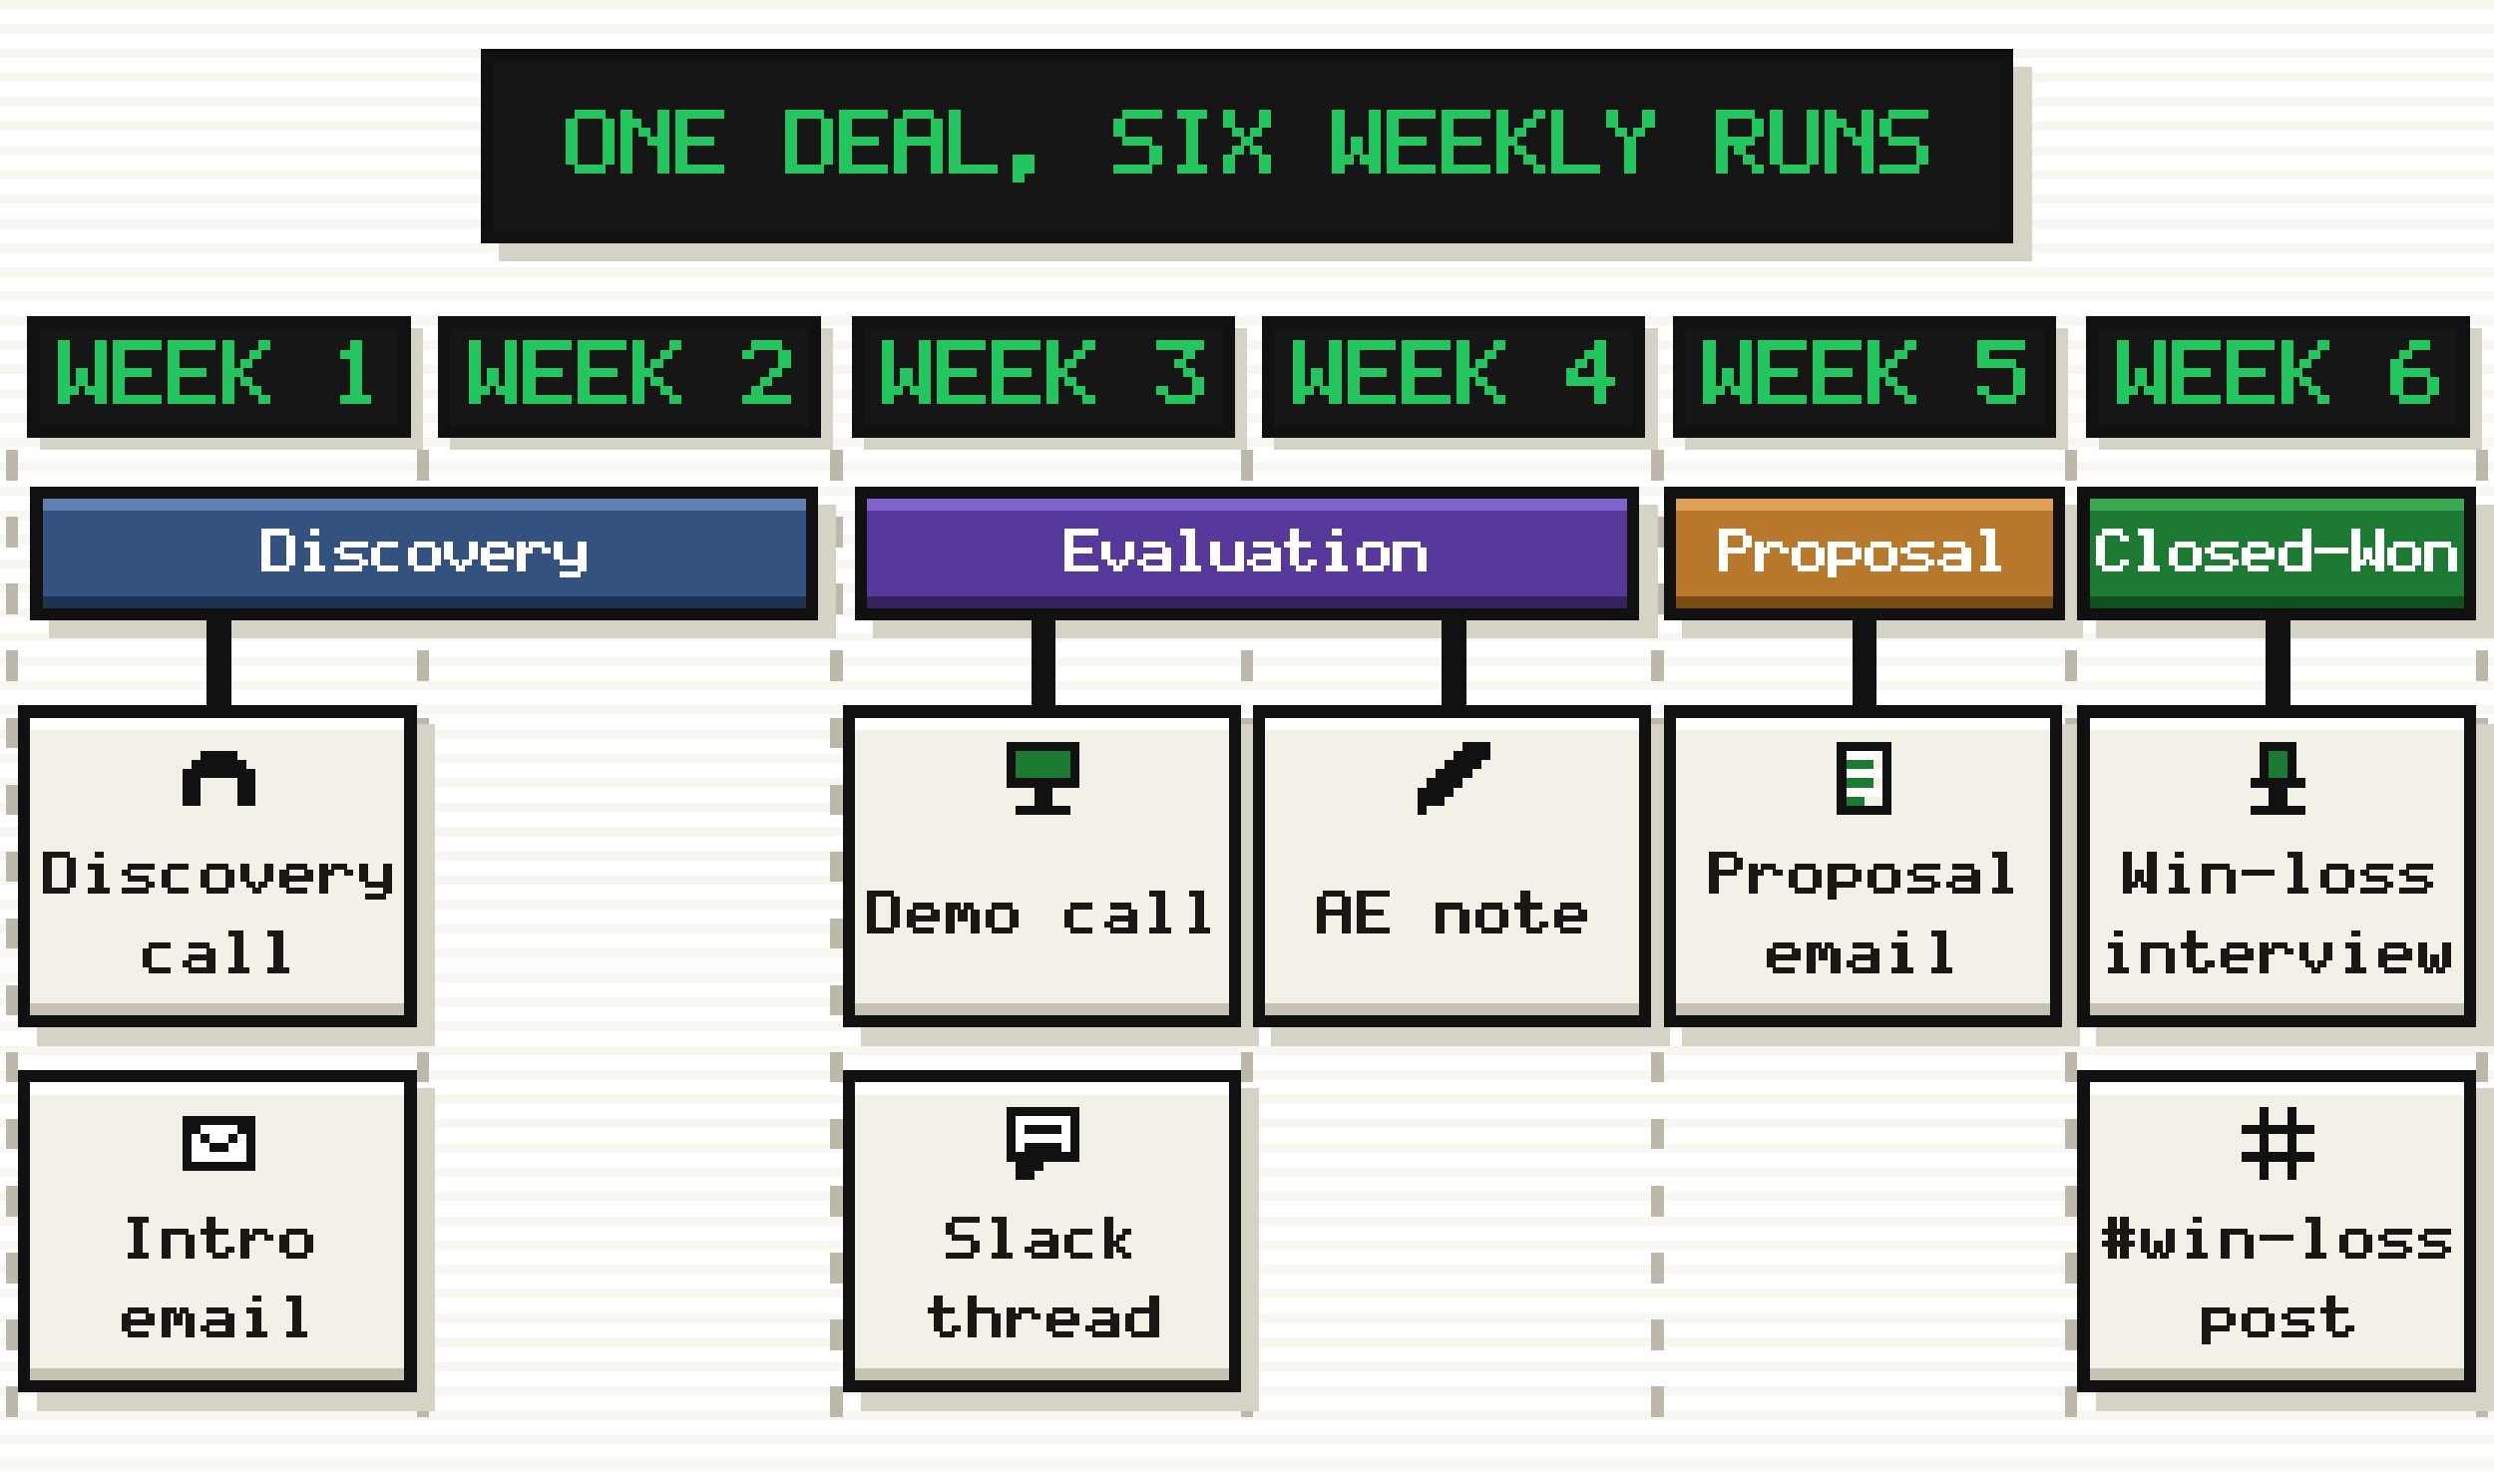
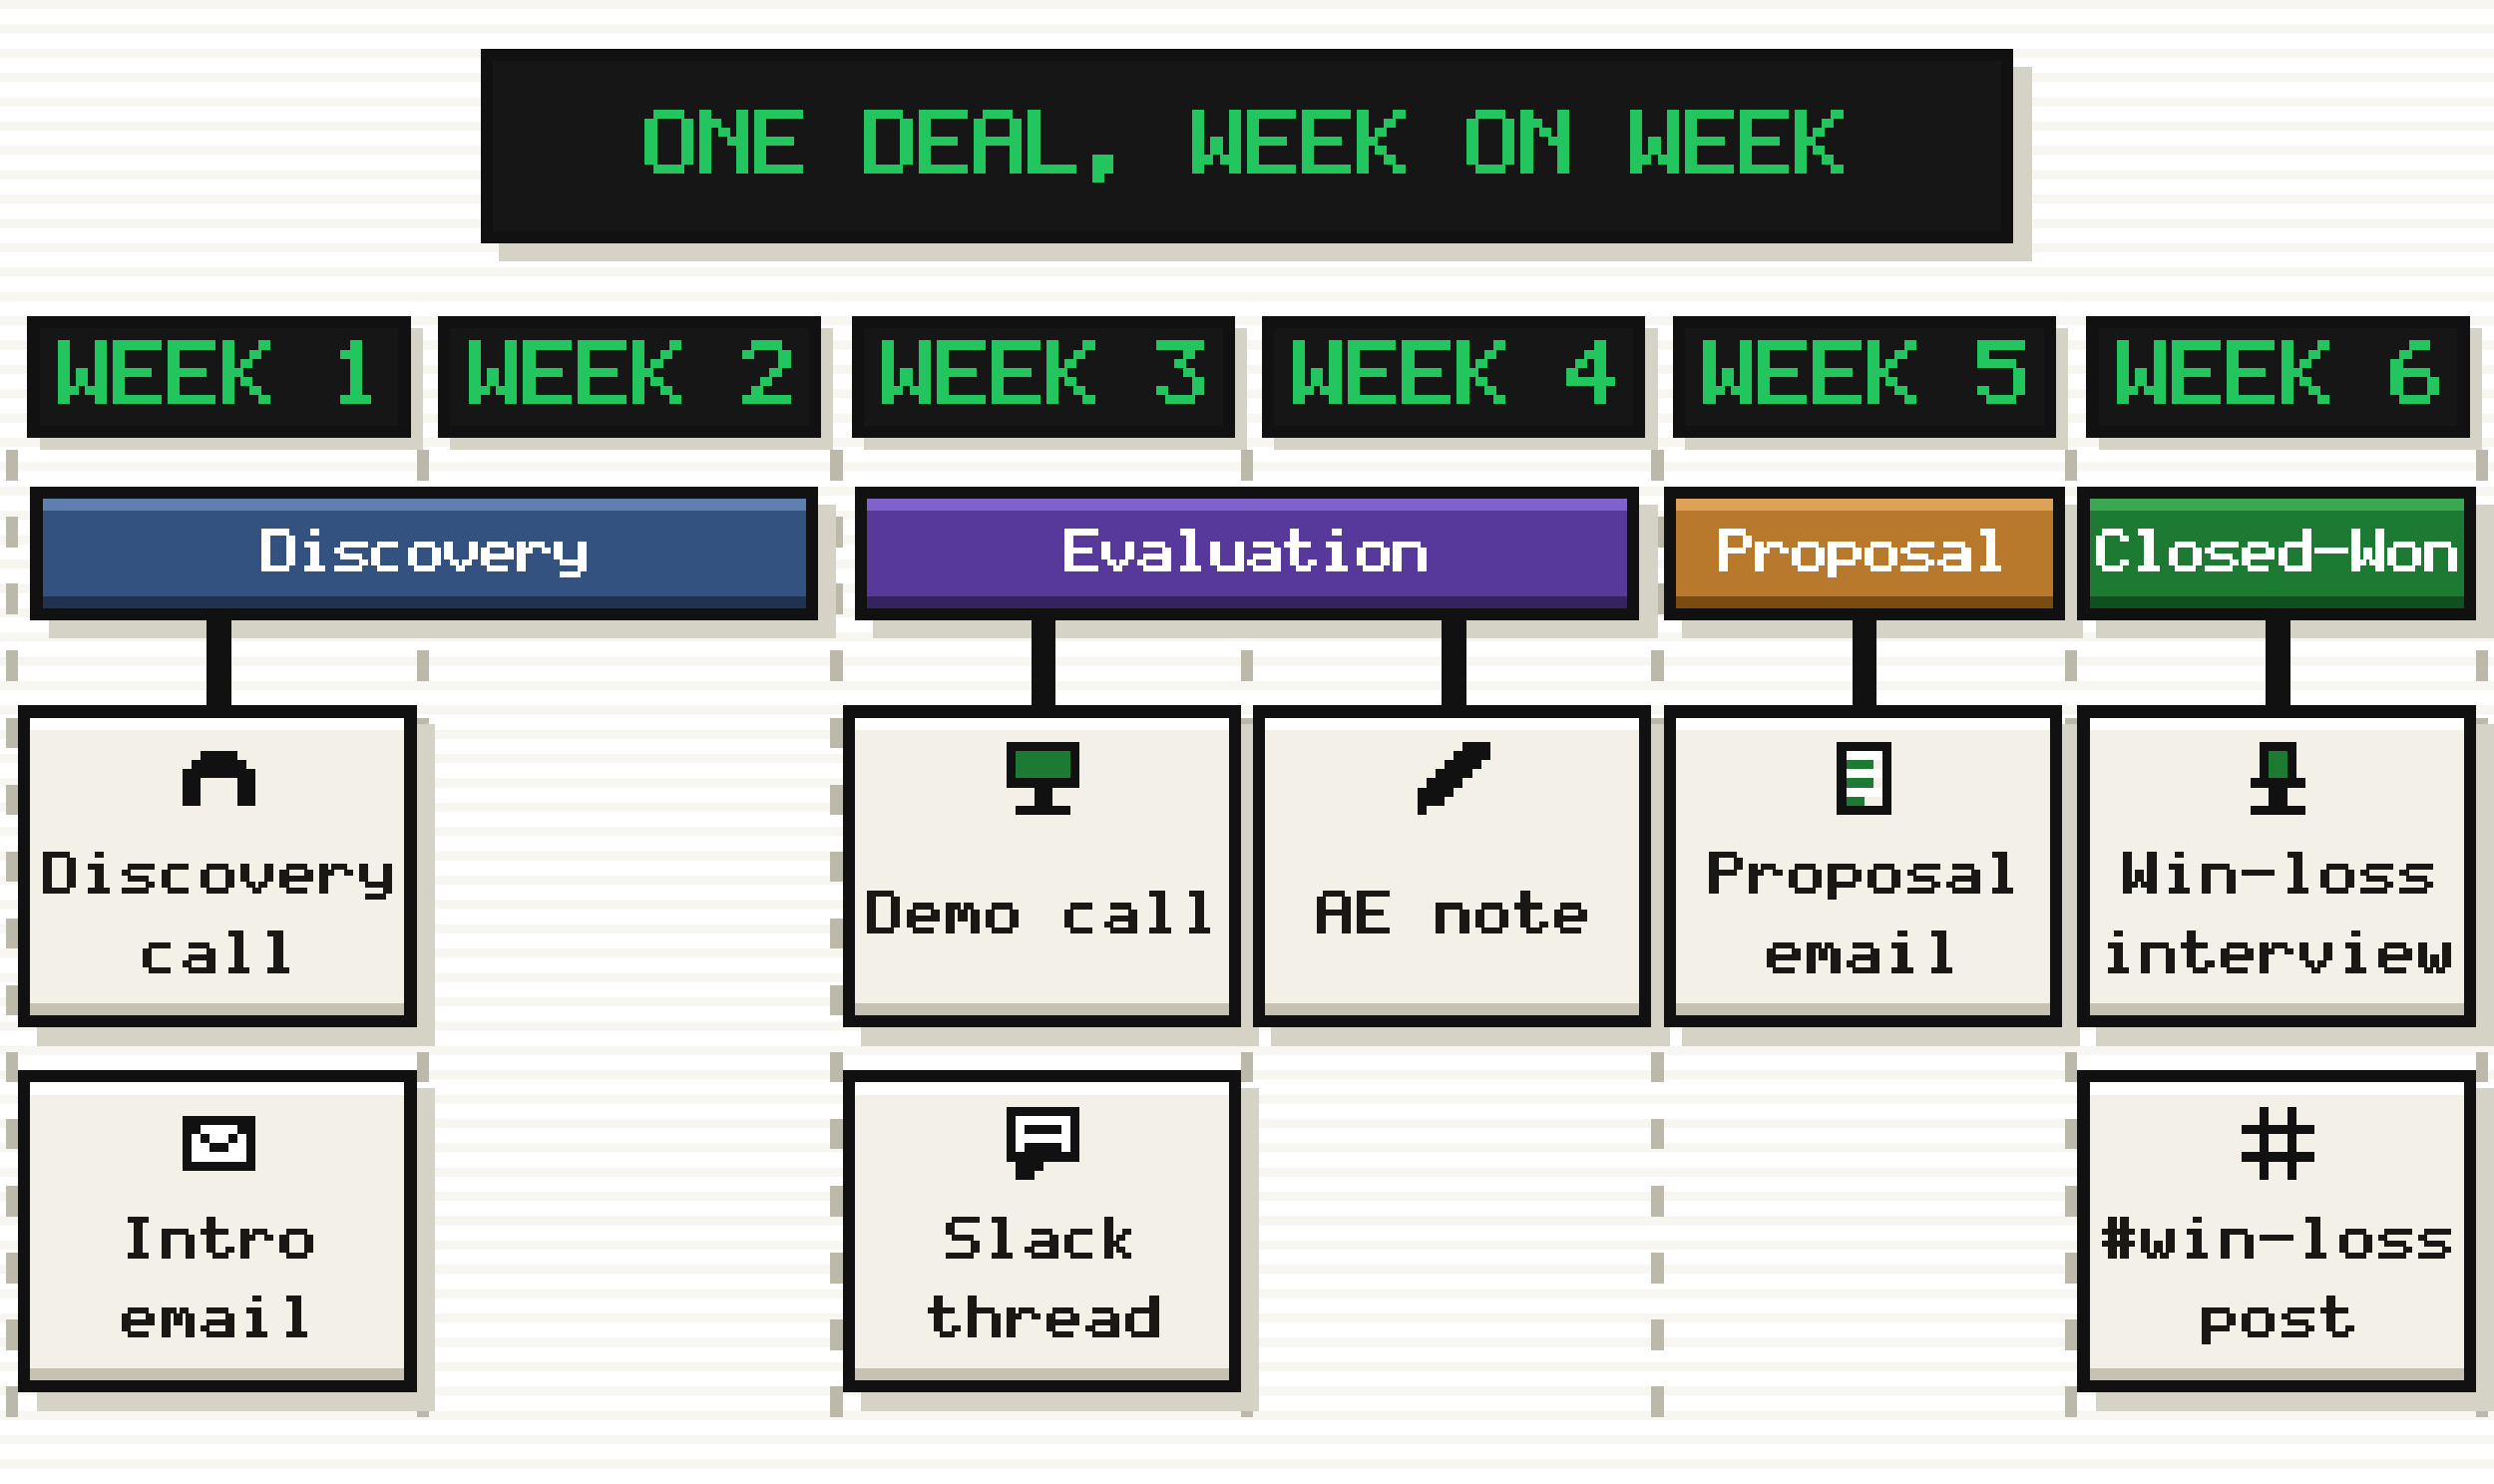
- <svg xmlns="http://www.w3.org/2000/svg" viewBox="0 0 820 488" shape-rendering="crispEdges" role="img" aria-label="One deal accumulating history across six weekly runs, drawn as 8-bit pixel art. Discovery covers weeks 1 and 2, earning a discovery call and an intro email in week 1. Evaluation covers weeks 3 and 4, earning a demo call and a Slack thread in week 3 and an AE note in week 4. Proposal is week 5, earning a proposal email. Closed-Won is week 6, earning a win-loss interview and a hash win-loss post.">
+ <svg xmlns="http://www.w3.org/2000/svg" viewBox="0 0 820 488" shape-rendering="crispEdges" role="img" aria-label="One deal accumulating history week by week, drawn as 8-bit pixel art. Discovery covers weeks 1 and 2, earning a discovery call and an intro email in week 1. Evaluation covers weeks 3 and 4, earning a demo call and a Slack thread in week 3 and an AE note in week 4. Proposal is week 5, earning a proposal email. Closed-Won is week 6, earning a win-loss interview and a hash win-loss post. Six weeks is this deal's cycle, not every deal's: others close in a week or grind on for a quarter.">
  <defs>
    <pattern id="stripes" width="8" height="8" patternUnits="userSpaceOnUse">
      <rect width="8" height="8" fill="#ffffff" />
      <rect width="8" height="3" fill="#f7f6f1" />
    </pattern>
    <g id="tc35">
      <rect x="1" width="1" height="7" />
      <rect x="3" width="1" height="7" />
      <rect y="2" width="1" height="1" />
      <rect x="2" y="2" width="1" height="1" />
      <rect x="4" y="2" width="1" height="1" />
      <rect y="4" width="1" height="1" />
      <rect x="2" y="4" width="1" height="1" />
      <rect x="4" y="4" width="1" height="1" />
    </g>
    <g id="tc44">
      <rect x="1" y="5" width="2" height="2" />
      <rect x="1" y="7" width="1" height="1" />
    </g>
    <g id="tc45">
      <rect y="3" width="5" height="1" />
    </g>
    <g id="tn1">
      <rect x="2" width="1" height="7" />
      <rect x="1" y="1" width="1" height="1" />
      <rect x="1" y="6" width="1" height="1" />
      <rect x="3" y="6" width="1" height="1" />
    </g>
    <g id="tn2">
      <rect x="1" width="3" height="1" />
      <rect y="1" width="1" height="1" />
      <rect x="4" y="1" width="1" height="2" />
      <rect x="3" y="3" width="1" height="1" />
      <rect x="2" y="4" width="1" height="1" />
      <rect x="1" y="5" width="1" height="2" />
      <rect y="6" width="1" height="1" />
      <rect x="2" y="6" width="3" height="1" />
    </g>
    <g id="tn3">
      <rect width="5" height="1" />
      <rect x="3" y="1" width="1" height="1" />
      <rect x="2" y="2" width="1" height="1" />
      <rect x="3" y="3" width="1" height="1" />
      <rect x="4" y="4" width="1" height="2" />
      <rect y="5" width="1" height="1" />
      <rect x="1" y="6" width="3" height="1" />
    </g>
    <g id="tn4">
      <rect x="3" width="1" height="7" />
      <rect x="2" y="1" width="1" height="1" />
      <rect x="1" y="2" width="1" height="1" />
      <rect y="3" width="1" height="2" />
      <rect x="1" y="4" width="2" height="1" />
      <rect x="4" y="4" width="1" height="1" />
    </g>
    <g id="tn5">
      <rect width="5" height="1" />
      <rect y="1" width="1" height="2" />
      <rect x="1" y="2" width="3" height="1" />
      <rect x="4" y="3" width="1" height="3" />
      <rect y="5" width="1" height="1" />
      <rect x="1" y="6" width="3" height="1" />
    </g>
    <g id="tn6">
      <rect x="2" width="2" height="1" />
      <rect x="1" y="1" width="1" height="1" />
      <rect y="2" width="1" height="4" />
      <rect x="1" y="3" width="3" height="1" />
      <rect x="4" y="4" width="1" height="2" />
      <rect x="1" y="6" width="3" height="1" />
    </g>
    <g id="tA">
      <rect x="1" width="3" height="1" />
      <rect y="1" width="1" height="6" />
      <rect x="4" y="1" width="1" height="6" />
      <rect x="1" y="3" width="3" height="1" />
    </g>
    <g id="tC">
      <rect x="1" width="3" height="1" />
      <rect y="1" width="1" height="5" />
      <rect x="4" y="1" width="1" height="1" />
      <rect x="4" y="5" width="1" height="1" />
      <rect x="1" y="6" width="3" height="1" />
    </g>
    <g id="tD">
      <rect width="4" height="1" />
      <rect y="1" width="1" height="6" />
      <rect x="4" y="1" width="1" height="5" />
      <rect x="1" y="6" width="3" height="1" />
    </g>
    <g id="tE">
      <rect width="5" height="1" />
      <rect y="1" width="1" height="6" />
      <rect x="1" y="3" width="3" height="1" />
      <rect x="1" y="6" width="4" height="1" />
    </g>
    <g id="tI">
      <rect x="1" width="3" height="1" />
      <rect x="2" y="1" width="1" height="6" />
      <rect x="1" y="6" width="1" height="1" />
      <rect x="3" y="6" width="1" height="1" />
    </g>
    <g id="tK">
      <rect width="1" height="7" />
      <rect x="4" width="1" height="1" />
      <rect x="3" y="1" width="1" height="1" />
      <rect x="2" y="2" width="1" height="1" />
      <rect x="1" y="3" width="1" height="1" />
      <rect x="2" y="4" width="1" height="1" />
      <rect x="3" y="5" width="1" height="1" />
      <rect x="4" y="6" width="1" height="1" />
    </g>
    <g id="tL">
      <rect width="1" height="7" />
      <rect x="1" y="6" width="4" height="1" />
    </g>
    <g id="tN">
      <rect width="1" height="7" />
      <rect x="4" width="1" height="7" />
      <rect x="1" y="1" width="1" height="1" />
      <rect x="2" y="2" width="1" height="1" />
      <rect x="3" y="3" width="1" height="1" />
    </g>
    <g id="tO">
      <rect x="1" width="3" height="1" />
      <rect y="1" width="1" height="5" />
      <rect x="4" y="1" width="1" height="5" />
      <rect x="1" y="6" width="3" height="1" />
    </g>
    <g id="tP">
      <rect width="4" height="1" />
      <rect y="1" width="1" height="6" />
      <rect x="4" y="1" width="1" height="2" />
      <rect x="1" y="3" width="3" height="1" />
    </g>
    <g id="tR">
      <rect width="4" height="1" />
      <rect y="1" width="1" height="6" />
      <rect x="4" y="1" width="1" height="2" />
      <rect x="1" y="3" width="3" height="1" />
      <rect x="2" y="4" width="1" height="1" />
      <rect x="3" y="5" width="1" height="1" />
      <rect x="4" y="6" width="1" height="1" />
    </g>
    <g id="tS">
      <rect x="1" width="4" height="1" />
      <rect y="1" width="1" height="2" />
      <rect x="1" y="3" width="3" height="1" />
      <rect x="4" y="4" width="1" height="2" />
      <rect y="6" width="4" height="1" />
    </g>
    <g id="tU">
      <rect width="1" height="6" />
      <rect x="4" width="1" height="6" />
      <rect x="1" y="6" width="3" height="1" />
    </g>
    <g id="tW">
      <rect width="1" height="7" />
      <rect x="4" width="1" height="7" />
      <rect x="2" y="3" width="1" height="2" />
      <rect x="1" y="5" width="1" height="1" />
      <rect x="3" y="5" width="1" height="1" />
    </g>
    <g id="tX">
      <rect width="1" height="2" />
      <rect x="4" width="1" height="2" />
      <rect x="1" y="2" width="1" height="1" />
      <rect x="3" y="2" width="1" height="1" />
      <rect x="2" y="3" width="1" height="1" />
      <rect x="1" y="4" width="1" height="1" />
      <rect x="3" y="4" width="1" height="1" />
      <rect y="5" width="1" height="2" />
      <rect x="4" y="5" width="1" height="2" />
    </g>
    <g id="tY">
      <rect width="1" height="2" />
      <rect x="4" width="1" height="2" />
      <rect x="1" y="2" width="1" height="1" />
      <rect x="3" y="2" width="1" height="1" />
      <rect x="2" y="3" width="1" height="4" />
    </g>
    <g id="t_a">
      <rect x="1" y="2" width="3" height="1" />
      <rect x="4" y="3" width="1" height="4" />
      <rect x="1" y="4" width="3" height="1" />
      <rect y="5" width="1" height="1" />
      <rect x="1" y="6" width="3" height="1" />
    </g>
    <g id="t_c">
      <rect x="1" y="2" width="3" height="1" />
      <rect y="3" width="1" height="3" />
      <rect x="1" y="6" width="3" height="1" />
    </g>
    <g id="t_d">
      <rect x="4" width="1" height="7" />
      <rect x="1" y="2" width="3" height="1" />
      <rect y="3" width="1" height="3" />
      <rect x="1" y="6" width="3" height="1" />
    </g>
    <g id="t_e">
      <rect x="1" y="2" width="3" height="1" />
      <rect y="3" width="1" height="3" />
      <rect x="4" y="3" width="1" height="2" />
      <rect x="1" y="4" width="3" height="1" />
      <rect x="1" y="6" width="3" height="1" />
    </g>
    <g id="t_h">
      <rect width="1" height="7" />
      <rect x="1" y="2" width="3" height="1" />
      <rect x="4" y="3" width="1" height="4" />
    </g>
    <g id="t_i">
      <rect x="2" width="1" height="1" />
      <rect x="1" y="2" width="2" height="1" />
      <rect x="2" y="3" width="1" height="4" />
      <rect x="1" y="6" width="1" height="1" />
      <rect x="3" y="6" width="1" height="1" />
    </g>
    <g id="t_k">
      <rect width="1" height="7" />
      <rect x="3" y="2" width="1" height="1" />
      <rect x="2" y="3" width="1" height="1" />
      <rect x="1" y="4" width="1" height="1" />
      <rect x="2" y="5" width="1" height="1" />
      <rect x="3" y="6" width="1" height="1" />
    </g>
    <g id="t_l">
      <rect x="1" width="2" height="1" />
      <rect x="2" y="1" width="1" height="6" />
      <rect x="1" y="6" width="1" height="1" />
      <rect x="3" y="6" width="1" height="1" />
    </g>
    <g id="t_m">
      <rect y="2" width="2" height="1" />
      <rect x="3" y="2" width="1" height="1" />
      <rect y="3" width="1" height="4" />
      <rect x="2" y="3" width="1" height="2" />
      <rect x="4" y="3" width="1" height="4" />
    </g>
    <g id="t_n">
      <rect y="2" width="4" height="1" />
      <rect y="3" width="1" height="4" />
      <rect x="4" y="3" width="1" height="4" />
    </g>
    <g id="t_o">
      <rect x="1" y="2" width="3" height="1" />
      <rect y="3" width="1" height="3" />
      <rect x="4" y="3" width="1" height="3" />
      <rect x="1" y="6" width="3" height="1" />
    </g>
    <g id="t_p">
      <rect y="2" width="4" height="1" />
      <rect y="3" width="1" height="5" />
      <rect x="4" y="3" width="1" height="2" />
      <rect x="1" y="5" width="3" height="1" />
    </g>
    <g id="t_r">
      <rect y="2" width="1" height="5" />
      <rect x="2" y="2" width="2" height="1" />
      <rect x="1" y="3" width="1" height="1" />
      <rect x="4" y="3" width="1" height="1" />
    </g>
    <g id="t_s">
      <rect x="1" y="2" width="4" height="1" />
      <rect y="3" width="1" height="1" />
      <rect x="1" y="4" width="3" height="1" />
      <rect x="4" y="5" width="1" height="1" />
      <rect y="6" width="4" height="1" />
    </g>
    <g id="t_t">
      <rect x="1" width="1" height="6" />
      <rect y="2" width="1" height="1" />
      <rect x="2" y="2" width="2" height="1" />
      <rect x="4" y="5" width="1" height="1" />
      <rect x="2" y="6" width="2" height="1" />
    </g>
    <g id="t_u">
      <rect y="2" width="1" height="4" />
      <rect x="4" y="2" width="1" height="5" />
      <rect x="1" y="6" width="3" height="1" />
    </g>
    <g id="t_v">
      <rect y="2" width="1" height="3" />
      <rect x="4" y="2" width="1" height="3" />
      <rect x="1" y="5" width="1" height="1" />
      <rect x="3" y="5" width="1" height="1" />
      <rect x="2" y="6" width="1" height="1" />
    </g>
    <g id="t_w">
      <rect y="2" width="1" height="4" />
      <rect x="4" y="2" width="1" height="4" />
      <rect x="2" y="4" width="1" height="2" />
      <rect x="1" y="6" width="1" height="1" />
      <rect x="3" y="6" width="1" height="1" />
    </g>
    <g id="t_y">
      <rect y="2" width="1" height="3" />
      <rect x="4" y="2" width="1" height="5" />
      <rect x="1" y="5" width="3" height="1" />
      <rect x="1" y="7" width="3" height="1" />
    </g>
    <g id="i-bubble-1d7a33">
      <rect width="8" height="1" />
      <rect y="1" width="1" height="5" />
      <rect x="7" y="1" width="1" height="5" />
      <rect x="2" y="2" width="4" height="1" />
      <rect x="2" y="4" width="4" height="2" />
      <rect x="1" y="5" width="1" height="3" />
      <rect x="6" y="5" width="1" height="1" />
      <rect x="2" y="6" width="2" height="1" />
      <rect x="2" y="7" width="1" height="1" />
      <rect x="1" y="1" width="6" height="1" fill="#ffffff" />
      <rect x="1" y="2" width="1" height="3" fill="#ffffff" />
      <rect x="6" y="2" width="1" height="3" fill="#ffffff" />
      <rect x="2" y="3" width="4" height="1" fill="#ffffff" />
    </g>
    <g id="i-crt-1d7a33">
      <rect width="8" height="1" />
      <rect y="1" width="1" height="4" />
      <rect x="7" y="1" width="1" height="4" />
      <rect x="1" y="4" width="6" height="1" />
      <rect x="3" y="5" width="2" height="3" />
      <rect x="1" y="7" width="2" height="1" />
      <rect x="5" y="7" width="2" height="1" />
      <rect x="1" y="1" width="6" height="3" fill="#1d7a33" />
    </g>
    <g id="i-doc-1d7a33">
      <rect x="1" width="6" height="1" />
      <rect x="1" y="1" width="1" height="7" />
      <rect x="6" y="1" width="1" height="7" />
      <rect x="2" y="7" width="4" height="1" />
      <rect x="2" y="1" width="4" height="1" fill="#ffffff" />
      <rect x="2" y="3" width="4" height="1" fill="#ffffff" />
      <rect x="2" y="5" width="4" height="1" fill="#ffffff" />
      <rect x="2" y="2" width="3" height="1" fill="#1d7a33" />
      <rect x="2" y="4" width="3" height="1" fill="#1d7a33" />
      <rect x="2" y="6" width="2" height="1" fill="#1d7a33" />
    </g>
    <g id="i-envelope-1d7a33">
      <rect y="1" width="8" height="1" />
      <rect y="2" width="2" height="1" />
      <rect x="6" y="2" width="2" height="1" />
      <rect y="3" width="1" height="4" />
      <rect x="2" y="3" width="1" height="1" />
      <rect x="5" y="3" width="1" height="1" />
      <rect x="7" y="3" width="1" height="4" />
      <rect x="3" y="4" width="2" height="1" />
      <rect x="1" y="6" width="6" height="1" />
      <rect x="2" y="2" width="4" height="1" fill="#ffffff" />
      <rect x="1" y="3" width="1" height="3" fill="#ffffff" />
      <rect x="3" y="3" width="2" height="1" fill="#ffffff" />
      <rect x="6" y="3" width="1" height="3" fill="#ffffff" />
      <rect x="2" y="4" width="1" height="2" fill="#ffffff" />
      <rect x="5" y="4" width="1" height="2" fill="#ffffff" />
      <rect x="3" y="5" width="2" height="1" fill="#ffffff" />
    </g>
    <g id="i-hash-1d7a33">
      <rect x="2" width="1" height="8" />
      <rect x="5" width="1" height="8" />
      <rect y="2" width="2" height="1" />
      <rect x="3" y="2" width="2" height="1" />
      <rect x="6" y="2" width="2" height="1" />
      <rect y="5" width="2" height="1" />
      <rect x="3" y="5" width="2" height="1" />
      <rect x="6" y="5" width="2" height="1" />
    </g>
    <g id="i-mic-1d7a33">
      <rect x="2" width="4" height="1" />
      <rect x="2" y="1" width="1" height="4" />
      <rect x="5" y="1" width="1" height="4" />
      <rect x="1" y="4" width="1" height="1" />
      <rect x="3" y="4" width="2" height="4" />
      <rect x="6" y="4" width="1" height="1" />
      <rect x="1" y="7" width="2" height="1" />
      <rect x="5" y="7" width="2" height="1" />
      <rect x="3" y="1" width="2" height="3" fill="#1d7a33" />
    </g>
    <g id="i-pencil-1d7a33">
      <rect x="5" width="3" height="2" />
      <rect x="4" y="1" width="1" height="4" />
      <rect x="3" y="2" width="1" height="4" />
      <rect x="5" y="2" width="2" height="1" />
      <rect x="2" y="3" width="1" height="4" />
      <rect x="5" y="3" width="1" height="1" />
      <rect x="1" y="4" width="1" height="3" />
      <rect y="5" width="1" height="3" />
    </g>
    <g id="i-phone-1d7a33">
      <rect x="2" y="1" width="4" height="3" />
      <rect x="1" y="2" width="1" height="5" />
      <rect x="6" y="2" width="1" height="5" />
      <rect y="3" width="1" height="4" />
      <rect x="7" y="3" width="1" height="4" />
    </g>
  </defs>
  <rect width="820" height="488" fill="url(#stripes)" />
  <rect x="164" y="22" width="504" height="64" fill="#d5d2c6" />
  <rect x="158" y="16" width="504" height="64" fill="#111111" />
  <rect x="162" y="20" width="496" height="56" fill="#161616" />
  <g fill="#22c55e">
-     <g transform="translate(186,36) scale(3)">
+     <g transform="translate(212,36) scale(3)">
      <use href="#tO" />
      <use href="#tN" x="6" />
      <use href="#tE" x="12" />
      <use href="#tD" x="24" />
      <use href="#tE" x="30" />
      <use href="#tA" x="36" />
      <use href="#tL" x="42" />
      <use href="#tc44" x="48" />
-       <use href="#tS" x="60" />
-       <use href="#tI" x="66" />
-       <use href="#tX" x="72" />
-       <use href="#tW" x="84" />
-       <use href="#tE" x="90" />
-       <use href="#tE" x="96" />
-       <use href="#tK" x="102" />
-       <use href="#tL" x="108" />
-       <use href="#tY" x="114" />
-       <use href="#tR" x="126" />
-       <use href="#tU" x="132" />
-       <use href="#tN" x="138" />
-       <use href="#tS" x="144" />
-     </g>
-     <g transform="translate(187,36) scale(3)">
+       <use href="#tW" x="60" />
+       <use href="#tE" x="66" />
+       <use href="#tE" x="72" />
+       <use href="#tK" x="78" />
+       <use href="#tO" x="90" />
+       <use href="#tN" x="96" />
+       <use href="#tW" x="108" />
+       <use href="#tE" x="114" />
+       <use href="#tE" x="120" />
+       <use href="#tK" x="126" />
+     </g>
+     <g transform="translate(213,36) scale(3)">
      <use href="#tO" />
      <use href="#tN" x="6" />
      <use href="#tE" x="12" />
      <use href="#tD" x="24" />
      <use href="#tE" x="30" />
      <use href="#tA" x="36" />
      <use href="#tL" x="42" />
      <use href="#tc44" x="48" />
-       <use href="#tS" x="60" />
-       <use href="#tI" x="66" />
-       <use href="#tX" x="72" />
-       <use href="#tW" x="84" />
-       <use href="#tE" x="90" />
-       <use href="#tE" x="96" />
-       <use href="#tK" x="102" />
-       <use href="#tL" x="108" />
-       <use href="#tY" x="114" />
-       <use href="#tR" x="126" />
-       <use href="#tU" x="132" />
-       <use href="#tN" x="138" />
-       <use href="#tS" x="144" />
+       <use href="#tW" x="60" />
+       <use href="#tE" x="66" />
+       <use href="#tE" x="72" />
+       <use href="#tK" x="78" />
+       <use href="#tO" x="90" />
+       <use href="#tN" x="96" />
+       <use href="#tW" x="108" />
+       <use href="#tE" x="114" />
+       <use href="#tE" x="120" />
+       <use href="#tK" x="126" />
    </g>
  </g>
  <rect x="2" y="148" width="4" height="10" fill="#bdb9aa" />
  <rect x="2" y="170" width="4" height="10" fill="#bdb9aa" />
  <rect x="2" y="192" width="4" height="10" fill="#bdb9aa" />
  <rect x="2" y="214" width="4" height="10" fill="#bdb9aa" />
  <rect x="2" y="236" width="4" height="10" fill="#bdb9aa" />
  <rect x="2" y="258" width="4" height="10" fill="#bdb9aa" />
  <rect x="2" y="280" width="4" height="10" fill="#bdb9aa" />
  <rect x="2" y="302" width="4" height="10" fill="#bdb9aa" />
  <rect x="2" y="324" width="4" height="10" fill="#bdb9aa" />
  <rect x="2" y="346" width="4" height="10" fill="#bdb9aa" />
  <rect x="2" y="368" width="4" height="10" fill="#bdb9aa" />
  <rect x="2" y="390" width="4" height="10" fill="#bdb9aa" />
  <rect x="2" y="412" width="4" height="10" fill="#bdb9aa" />
  <rect x="2" y="434" width="4" height="10" fill="#bdb9aa" />
  <rect x="2" y="456" width="4" height="10" fill="#bdb9aa" />
  <rect x="137" y="148" width="4" height="10" fill="#bdb9aa" />
  <rect x="137" y="170" width="4" height="10" fill="#bdb9aa" />
  <rect x="137" y="192" width="4" height="10" fill="#bdb9aa" />
  <rect x="137" y="214" width="4" height="10" fill="#bdb9aa" />
  <rect x="137" y="236" width="4" height="10" fill="#bdb9aa" />
  <rect x="137" y="258" width="4" height="10" fill="#bdb9aa" />
  <rect x="137" y="280" width="4" height="10" fill="#bdb9aa" />
  <rect x="137" y="302" width="4" height="10" fill="#bdb9aa" />
  <rect x="137" y="324" width="4" height="10" fill="#bdb9aa" />
  <rect x="137" y="346" width="4" height="10" fill="#bdb9aa" />
  <rect x="137" y="368" width="4" height="10" fill="#bdb9aa" />
  <rect x="137" y="390" width="4" height="10" fill="#bdb9aa" />
  <rect x="137" y="412" width="4" height="10" fill="#bdb9aa" />
  <rect x="137" y="434" width="4" height="10" fill="#bdb9aa" />
  <rect x="137" y="456" width="4" height="10" fill="#bdb9aa" />
  <rect x="273" y="148" width="4" height="10" fill="#bdb9aa" />
  <rect x="273" y="170" width="4" height="10" fill="#bdb9aa" />
  <rect x="273" y="192" width="4" height="10" fill="#bdb9aa" />
  <rect x="273" y="214" width="4" height="10" fill="#bdb9aa" />
  <rect x="273" y="236" width="4" height="10" fill="#bdb9aa" />
  <rect x="273" y="258" width="4" height="10" fill="#bdb9aa" />
  <rect x="273" y="280" width="4" height="10" fill="#bdb9aa" />
  <rect x="273" y="302" width="4" height="10" fill="#bdb9aa" />
  <rect x="273" y="324" width="4" height="10" fill="#bdb9aa" />
  <rect x="273" y="346" width="4" height="10" fill="#bdb9aa" />
  <rect x="273" y="368" width="4" height="10" fill="#bdb9aa" />
  <rect x="273" y="390" width="4" height="10" fill="#bdb9aa" />
  <rect x="273" y="412" width="4" height="10" fill="#bdb9aa" />
  <rect x="273" y="434" width="4" height="10" fill="#bdb9aa" />
  <rect x="273" y="456" width="4" height="10" fill="#bdb9aa" />
  <rect x="408" y="148" width="4" height="10" fill="#bdb9aa" />
  <rect x="408" y="170" width="4" height="10" fill="#bdb9aa" />
  <rect x="408" y="192" width="4" height="10" fill="#bdb9aa" />
  <rect x="408" y="214" width="4" height="10" fill="#bdb9aa" />
  <rect x="408" y="236" width="4" height="10" fill="#bdb9aa" />
  <rect x="408" y="258" width="4" height="10" fill="#bdb9aa" />
  <rect x="408" y="280" width="4" height="10" fill="#bdb9aa" />
  <rect x="408" y="302" width="4" height="10" fill="#bdb9aa" />
  <rect x="408" y="324" width="4" height="10" fill="#bdb9aa" />
  <rect x="408" y="346" width="4" height="10" fill="#bdb9aa" />
  <rect x="408" y="368" width="4" height="10" fill="#bdb9aa" />
  <rect x="408" y="390" width="4" height="10" fill="#bdb9aa" />
  <rect x="408" y="412" width="4" height="10" fill="#bdb9aa" />
  <rect x="408" y="434" width="4" height="10" fill="#bdb9aa" />
  <rect x="408" y="456" width="4" height="10" fill="#bdb9aa" />
  <rect x="543" y="148" width="4" height="10" fill="#bdb9aa" />
  <rect x="543" y="170" width="4" height="10" fill="#bdb9aa" />
  <rect x="543" y="192" width="4" height="10" fill="#bdb9aa" />
  <rect x="543" y="214" width="4" height="10" fill="#bdb9aa" />
  <rect x="543" y="236" width="4" height="10" fill="#bdb9aa" />
  <rect x="543" y="258" width="4" height="10" fill="#bdb9aa" />
  <rect x="543" y="280" width="4" height="10" fill="#bdb9aa" />
  <rect x="543" y="302" width="4" height="10" fill="#bdb9aa" />
  <rect x="543" y="324" width="4" height="10" fill="#bdb9aa" />
  <rect x="543" y="346" width="4" height="10" fill="#bdb9aa" />
  <rect x="543" y="368" width="4" height="10" fill="#bdb9aa" />
  <rect x="543" y="390" width="4" height="10" fill="#bdb9aa" />
  <rect x="543" y="412" width="4" height="10" fill="#bdb9aa" />
  <rect x="543" y="434" width="4" height="10" fill="#bdb9aa" />
  <rect x="543" y="456" width="4" height="10" fill="#bdb9aa" />
  <rect x="679" y="148" width="4" height="10" fill="#bdb9aa" />
  <rect x="679" y="170" width="4" height="10" fill="#bdb9aa" />
  <rect x="679" y="192" width="4" height="10" fill="#bdb9aa" />
  <rect x="679" y="214" width="4" height="10" fill="#bdb9aa" />
  <rect x="679" y="236" width="4" height="10" fill="#bdb9aa" />
  <rect x="679" y="258" width="4" height="10" fill="#bdb9aa" />
  <rect x="679" y="280" width="4" height="10" fill="#bdb9aa" />
  <rect x="679" y="302" width="4" height="10" fill="#bdb9aa" />
  <rect x="679" y="324" width="4" height="10" fill="#bdb9aa" />
  <rect x="679" y="346" width="4" height="10" fill="#bdb9aa" />
  <rect x="679" y="368" width="4" height="10" fill="#bdb9aa" />
  <rect x="679" y="390" width="4" height="10" fill="#bdb9aa" />
  <rect x="679" y="412" width="4" height="10" fill="#bdb9aa" />
  <rect x="679" y="434" width="4" height="10" fill="#bdb9aa" />
  <rect x="679" y="456" width="4" height="10" fill="#bdb9aa" />
  <rect x="814" y="148" width="4" height="10" fill="#bdb9aa" />
  <rect x="814" y="170" width="4" height="10" fill="#bdb9aa" />
  <rect x="814" y="192" width="4" height="10" fill="#bdb9aa" />
  <rect x="814" y="214" width="4" height="10" fill="#bdb9aa" />
  <rect x="814" y="236" width="4" height="10" fill="#bdb9aa" />
  <rect x="814" y="258" width="4" height="10" fill="#bdb9aa" />
  <rect x="814" y="280" width="4" height="10" fill="#bdb9aa" />
  <rect x="814" y="302" width="4" height="10" fill="#bdb9aa" />
  <rect x="814" y="324" width="4" height="10" fill="#bdb9aa" />
  <rect x="814" y="346" width="4" height="10" fill="#bdb9aa" />
  <rect x="814" y="368" width="4" height="10" fill="#bdb9aa" />
  <rect x="814" y="390" width="4" height="10" fill="#bdb9aa" />
  <rect x="814" y="412" width="4" height="10" fill="#bdb9aa" />
  <rect x="814" y="434" width="4" height="10" fill="#bdb9aa" />
  <rect x="814" y="456" width="4" height="10" fill="#bdb9aa" />
  <rect x="13" y="108" width="126" height="40" fill="#d5d2c6" />
  <rect x="9" y="104" width="126" height="40" fill="#111111" />
  <rect x="13" y="108" width="118" height="32" fill="#161616" />
  <g fill="#22c55e">
    <g transform="translate(19,112) scale(3)">
      <use href="#tW" />
      <use href="#tE" x="6" />
      <use href="#tE" x="12" />
      <use href="#tK" x="18" />
      <use href="#tn1" x="30" />
    </g>
    <g transform="translate(20,112) scale(3)">
      <use href="#tW" />
      <use href="#tE" x="6" />
      <use href="#tE" x="12" />
      <use href="#tK" x="18" />
      <use href="#tn1" x="30" />
    </g>
  </g>
  <rect x="148" y="108" width="126" height="40" fill="#d5d2c6" />
  <rect x="144" y="104" width="126" height="40" fill="#111111" />
  <rect x="148" y="108" width="118" height="32" fill="#161616" />
  <g fill="#22c55e">
    <g transform="translate(154,112) scale(3)">
      <use href="#tW" />
      <use href="#tE" x="6" />
      <use href="#tE" x="12" />
      <use href="#tK" x="18" />
      <use href="#tn2" x="30" />
    </g>
    <g transform="translate(155,112) scale(3)">
      <use href="#tW" />
      <use href="#tE" x="6" />
      <use href="#tE" x="12" />
      <use href="#tK" x="18" />
      <use href="#tn2" x="30" />
    </g>
  </g>
  <rect x="284" y="108" width="126" height="40" fill="#d5d2c6" />
  <rect x="280" y="104" width="126" height="40" fill="#111111" />
  <rect x="284" y="108" width="118" height="32" fill="#161616" />
  <g fill="#22c55e">
    <g transform="translate(290,112) scale(3)">
      <use href="#tW" />
      <use href="#tE" x="6" />
      <use href="#tE" x="12" />
      <use href="#tK" x="18" />
      <use href="#tn3" x="30" />
    </g>
    <g transform="translate(291,112) scale(3)">
      <use href="#tW" />
      <use href="#tE" x="6" />
      <use href="#tE" x="12" />
      <use href="#tK" x="18" />
      <use href="#tn3" x="30" />
    </g>
  </g>
  <rect x="419" y="108" width="126" height="40" fill="#d5d2c6" />
  <rect x="415" y="104" width="126" height="40" fill="#111111" />
  <rect x="419" y="108" width="118" height="32" fill="#161616" />
  <g fill="#22c55e">
    <g transform="translate(425,112) scale(3)">
      <use href="#tW" />
      <use href="#tE" x="6" />
      <use href="#tE" x="12" />
      <use href="#tK" x="18" />
      <use href="#tn4" x="30" />
    </g>
    <g transform="translate(426,112) scale(3)">
      <use href="#tW" />
      <use href="#tE" x="6" />
      <use href="#tE" x="12" />
      <use href="#tK" x="18" />
      <use href="#tn4" x="30" />
    </g>
  </g>
  <rect x="554" y="108" width="126" height="40" fill="#d5d2c6" />
  <rect x="550" y="104" width="126" height="40" fill="#111111" />
  <rect x="554" y="108" width="118" height="32" fill="#161616" />
  <g fill="#22c55e">
    <g transform="translate(560,112) scale(3)">
      <use href="#tW" />
      <use href="#tE" x="6" />
      <use href="#tE" x="12" />
      <use href="#tK" x="18" />
      <use href="#tn5" x="30" />
    </g>
    <g transform="translate(561,112) scale(3)">
      <use href="#tW" />
      <use href="#tE" x="6" />
      <use href="#tE" x="12" />
      <use href="#tK" x="18" />
      <use href="#tn5" x="30" />
    </g>
  </g>
  <rect x="690" y="108" width="126" height="40" fill="#d5d2c6" />
  <rect x="686" y="104" width="126" height="40" fill="#111111" />
  <rect x="690" y="108" width="118" height="32" fill="#161616" />
  <g fill="#22c55e">
    <g transform="translate(696,112) scale(3)">
      <use href="#tW" />
      <use href="#tE" x="6" />
      <use href="#tE" x="12" />
      <use href="#tK" x="18" />
      <use href="#tn6" x="30" />
    </g>
    <g transform="translate(697,112) scale(3)">
      <use href="#tW" />
      <use href="#tE" x="6" />
      <use href="#tE" x="12" />
      <use href="#tK" x="18" />
      <use href="#tn6" x="30" />
    </g>
  </g>
  <rect x="16" y="166" width="259" height="44" fill="#d5d2c6" />
  <rect x="10" y="160" width="259" height="44" fill="#111111" />
  <rect x="14" y="164" width="251" height="36" fill="#33527f" />
  <rect x="14" y="164" width="251" height="4" fill="#5e7fb0" />
  <rect x="14" y="196" width="251" height="4" fill="#1e3352" />
  <g fill="#ffffff">
    <g transform="translate(86,174) scale(2)">
      <use href="#tD" />
      <use href="#t_i" x="6" />
      <use href="#t_s" x="12" />
      <use href="#t_c" x="18" />
      <use href="#t_o" x="24" />
      <use href="#t_v" x="30" />
      <use href="#t_e" x="36" />
      <use href="#t_r" x="42" />
      <use href="#t_y" x="48" />
    </g>
    <g transform="translate(87,174) scale(2)">
      <use href="#tD" />
      <use href="#t_i" x="6" />
      <use href="#t_s" x="12" />
      <use href="#t_c" x="18" />
      <use href="#t_o" x="24" />
      <use href="#t_v" x="30" />
      <use href="#t_e" x="36" />
      <use href="#t_r" x="42" />
      <use href="#t_y" x="48" />
    </g>
  </g>
  <rect x="287" y="166" width="258" height="44" fill="#d5d2c6" />
  <rect x="281" y="160" width="258" height="44" fill="#111111" />
  <rect x="285" y="164" width="250" height="36" fill="#56399a" />
  <rect x="285" y="164" width="250" height="4" fill="#8062cc" />
  <rect x="285" y="196" width="250" height="4" fill="#35225f" />
  <g fill="#ffffff">
    <g transform="translate(350,174) scale(2)">
      <use href="#tE" />
      <use href="#t_v" x="6" />
      <use href="#t_a" x="12" />
      <use href="#t_l" x="18" />
      <use href="#t_u" x="24" />
      <use href="#t_a" x="30" />
      <use href="#t_t" x="36" />
      <use href="#t_i" x="42" />
      <use href="#t_o" x="48" />
      <use href="#t_n" x="54" />
    </g>
    <g transform="translate(351,174) scale(2)">
      <use href="#tE" />
      <use href="#t_v" x="6" />
      <use href="#t_a" x="12" />
      <use href="#t_l" x="18" />
      <use href="#t_u" x="24" />
      <use href="#t_a" x="30" />
      <use href="#t_t" x="36" />
      <use href="#t_i" x="42" />
      <use href="#t_o" x="48" />
      <use href="#t_n" x="54" />
    </g>
  </g>
  <rect x="553" y="166" width="132" height="44" fill="#d5d2c6" />
  <rect x="547" y="160" width="132" height="44" fill="#111111" />
  <rect x="551" y="164" width="124" height="36" fill="#b8792c" />
  <rect x="551" y="164" width="124" height="4" fill="#dda255" />
  <rect x="551" y="196" width="124" height="4" fill="#7a4c14" />
  <g fill="#ffffff">
    <g transform="translate(565,174) scale(2)">
      <use href="#tP" />
      <use href="#t_r" x="6" />
      <use href="#t_o" x="12" />
      <use href="#t_p" x="18" />
      <use href="#t_o" x="24" />
      <use href="#t_s" x="30" />
      <use href="#t_a" x="36" />
      <use href="#t_l" x="42" />
    </g>
    <g transform="translate(566,174) scale(2)">
      <use href="#tP" />
      <use href="#t_r" x="6" />
      <use href="#t_o" x="12" />
      <use href="#t_p" x="18" />
      <use href="#t_o" x="24" />
      <use href="#t_s" x="30" />
      <use href="#t_a" x="36" />
      <use href="#t_l" x="42" />
    </g>
  </g>
  <rect x="689" y="166" width="131" height="44" fill="#d5d2c6" />
  <rect x="683" y="160" width="131" height="44" fill="#111111" />
  <rect x="687" y="164" width="123" height="36" fill="#1d7a33" />
  <rect x="687" y="164" width="123" height="4" fill="#3aa851" />
  <rect x="687" y="196" width="123" height="4" fill="#10501f" />
  <g fill="#ffffff">
    <g transform="translate(689,174) scale(2)">
      <use href="#tC" />
      <use href="#t_l" x="6" />
      <use href="#t_o" x="12" />
      <use href="#t_s" x="18" />
      <use href="#t_e" x="24" />
      <use href="#t_d" x="30" />
      <use href="#tc45" x="36" />
      <use href="#tW" x="42" />
      <use href="#t_o" x="48" />
      <use href="#t_n" x="54" />
    </g>
    <g transform="translate(690,174) scale(2)">
      <use href="#tC" />
      <use href="#t_l" x="6" />
      <use href="#t_o" x="12" />
      <use href="#t_s" x="18" />
      <use href="#t_e" x="24" />
      <use href="#t_d" x="30" />
      <use href="#tc45" x="36" />
      <use href="#tW" x="42" />
      <use href="#t_o" x="48" />
      <use href="#t_n" x="54" />
    </g>
  </g>
  <rect x="68" y="204" width="8" height="28" fill="#111111" />
  <rect x="339" y="204" width="8" height="28" fill="#111111" />
  <rect x="474" y="204" width="8" height="28" fill="#111111" />
  <rect x="609" y="204" width="8" height="28" fill="#111111" />
  <rect x="745" y="204" width="8" height="28" fill="#111111" />
  <rect x="12" y="238" width="131" height="106" fill="#d5d2c6" />
  <rect x="6" y="232" width="131" height="106" fill="#111111" />
  <rect x="10" y="236" width="123" height="98" fill="#f3f0e7" />
  <rect x="10" y="236" width="123" height="4" fill="#ffffff" />
  <rect x="10" y="330" width="123" height="4" fill="#c5c1b3" />
  <g transform="translate(60,244) scale(3)" fill="#111111">
    <use href="#i-phone-1d7a33" />
  </g>
  <g fill="#1a1815">
    <g transform="translate(14,280) scale(2)">
      <use href="#tD" />
      <use href="#t_i" x="6.5" />
      <use href="#t_s" x="13" />
      <use href="#t_c" x="19.5" />
      <use href="#t_o" x="26" />
      <use href="#t_v" x="32.5" />
      <use href="#t_e" x="39" />
      <use href="#t_r" x="45.5" />
      <use href="#t_y" x="52" />
    </g>
    <g transform="translate(15,280) scale(2)">
      <use href="#tD" />
      <use href="#t_i" x="6.5" />
      <use href="#t_s" x="13" />
      <use href="#t_c" x="19.5" />
      <use href="#t_o" x="26" />
      <use href="#t_v" x="32.5" />
      <use href="#t_e" x="39" />
      <use href="#t_r" x="45.5" />
      <use href="#t_y" x="52" />
    </g>
  </g>
  <g fill="#1a1815">
    <g transform="translate(47,306) scale(2)">
      <use href="#t_c" />
      <use href="#t_a" x="6.5" />
      <use href="#t_l" x="13" />
      <use href="#t_l" x="19.5" />
    </g>
    <g transform="translate(48,306) scale(2)">
      <use href="#t_c" />
      <use href="#t_a" x="6.5" />
      <use href="#t_l" x="13" />
      <use href="#t_l" x="19.5" />
    </g>
  </g>
  <rect x="12" y="358" width="131" height="106" fill="#d5d2c6" />
  <rect x="6" y="352" width="131" height="106" fill="#111111" />
  <rect x="10" y="356" width="123" height="98" fill="#f3f0e7" />
  <rect x="10" y="356" width="123" height="4" fill="#ffffff" />
  <rect x="10" y="450" width="123" height="4" fill="#c5c1b3" />
  <g transform="translate(60,364) scale(3)" fill="#111111">
    <use href="#i-envelope-1d7a33" />
  </g>
  <g fill="#1a1815">
    <g transform="translate(40,400) scale(2)">
      <use href="#tI" />
      <use href="#t_n" x="6.5" />
      <use href="#t_t" x="13" />
      <use href="#t_r" x="19.5" />
      <use href="#t_o" x="26" />
    </g>
    <g transform="translate(41,400) scale(2)">
      <use href="#tI" />
      <use href="#t_n" x="6.5" />
      <use href="#t_t" x="13" />
      <use href="#t_r" x="19.5" />
      <use href="#t_o" x="26" />
    </g>
  </g>
  <g fill="#1a1815">
    <g transform="translate(40,426) scale(2)">
      <use href="#t_e" />
      <use href="#t_m" x="6.5" />
      <use href="#t_a" x="13" />
      <use href="#t_i" x="19.5" />
      <use href="#t_l" x="26" />
    </g>
    <g transform="translate(41,426) scale(2)">
      <use href="#t_e" />
      <use href="#t_m" x="6.5" />
      <use href="#t_a" x="13" />
      <use href="#t_i" x="19.5" />
      <use href="#t_l" x="26" />
    </g>
  </g>
  <rect x="283" y="238" width="131" height="106" fill="#d5d2c6" />
  <rect x="277" y="232" width="131" height="106" fill="#111111" />
  <rect x="281" y="236" width="123" height="98" fill="#f3f0e7" />
  <rect x="281" y="236" width="123" height="4" fill="#ffffff" />
  <rect x="281" y="330" width="123" height="4" fill="#c5c1b3" />
  <g transform="translate(331,244) scale(3)" fill="#111111">
    <use href="#i-crt-1d7a33" />
  </g>
  <g fill="#1a1815">
    <g transform="translate(285,293) scale(2)">
      <use href="#tD" />
      <use href="#t_e" x="6.5" />
      <use href="#t_m" x="13" />
      <use href="#t_o" x="19.5" />
      <use href="#t_c" x="32.5" />
      <use href="#t_a" x="39" />
      <use href="#t_l" x="45.5" />
      <use href="#t_l" x="52" />
    </g>
    <g transform="translate(286,293) scale(2)">
      <use href="#tD" />
      <use href="#t_e" x="6.5" />
      <use href="#t_m" x="13" />
      <use href="#t_o" x="19.5" />
      <use href="#t_c" x="32.5" />
      <use href="#t_a" x="39" />
      <use href="#t_l" x="45.5" />
      <use href="#t_l" x="52" />
    </g>
  </g>
  <rect x="283" y="358" width="131" height="106" fill="#d5d2c6" />
  <rect x="277" y="352" width="131" height="106" fill="#111111" />
  <rect x="281" y="356" width="123" height="98" fill="#f3f0e7" />
  <rect x="281" y="356" width="123" height="4" fill="#ffffff" />
  <rect x="281" y="450" width="123" height="4" fill="#c5c1b3" />
  <g transform="translate(331,364) scale(3)" fill="#111111">
    <use href="#i-bubble-1d7a33" />
  </g>
  <g fill="#1a1815">
    <g transform="translate(311,400) scale(2)">
      <use href="#tS" />
      <use href="#t_l" x="6.5" />
      <use href="#t_a" x="13" />
      <use href="#t_c" x="19.5" />
      <use href="#t_k" x="26" />
    </g>
    <g transform="translate(312,400) scale(2)">
      <use href="#tS" />
      <use href="#t_l" x="6.5" />
      <use href="#t_a" x="13" />
      <use href="#t_c" x="19.5" />
      <use href="#t_k" x="26" />
    </g>
  </g>
  <g fill="#1a1815">
    <g transform="translate(305,426) scale(2)">
      <use href="#t_t" />
      <use href="#t_h" x="6.5" />
      <use href="#t_r" x="13" />
      <use href="#t_e" x="19.5" />
      <use href="#t_a" x="26" />
      <use href="#t_d" x="32.5" />
    </g>
    <g transform="translate(306,426) scale(2)">
      <use href="#t_t" />
      <use href="#t_h" x="6.5" />
      <use href="#t_r" x="13" />
      <use href="#t_e" x="19.5" />
      <use href="#t_a" x="26" />
      <use href="#t_d" x="32.5" />
    </g>
  </g>
  <rect x="418" y="238" width="131" height="106" fill="#d5d2c6" />
  <rect x="412" y="232" width="131" height="106" fill="#111111" />
  <rect x="416" y="236" width="123" height="98" fill="#f3f0e7" />
  <rect x="416" y="236" width="123" height="4" fill="#ffffff" />
  <rect x="416" y="330" width="123" height="4" fill="#c5c1b3" />
  <g transform="translate(466,244) scale(3)" fill="#111111">
    <use href="#i-pencil-1d7a33" />
  </g>
  <g fill="#1a1815">
    <g transform="translate(433,293) scale(2)">
      <use href="#tA" />
      <use href="#tE" x="6.5" />
      <use href="#t_n" x="19.5" />
      <use href="#t_o" x="26" />
      <use href="#t_t" x="32.5" />
      <use href="#t_e" x="39" />
    </g>
    <g transform="translate(434,293) scale(2)">
      <use href="#tA" />
      <use href="#tE" x="6.5" />
      <use href="#t_n" x="19.5" />
      <use href="#t_o" x="26" />
      <use href="#t_t" x="32.5" />
      <use href="#t_e" x="39" />
    </g>
  </g>
  <rect x="553" y="238" width="131" height="106" fill="#d5d2c6" />
  <rect x="547" y="232" width="131" height="106" fill="#111111" />
  <rect x="551" y="236" width="123" height="98" fill="#f3f0e7" />
  <rect x="551" y="236" width="123" height="4" fill="#ffffff" />
  <rect x="551" y="330" width="123" height="4" fill="#c5c1b3" />
  <g transform="translate(601,244) scale(3)" fill="#111111">
    <use href="#i-doc-1d7a33" />
  </g>
  <g fill="#1a1815">
    <g transform="translate(562,280) scale(2)">
      <use href="#tP" />
      <use href="#t_r" x="6.5" />
      <use href="#t_o" x="13" />
      <use href="#t_p" x="19.5" />
      <use href="#t_o" x="26" />
      <use href="#t_s" x="32.5" />
      <use href="#t_a" x="39" />
      <use href="#t_l" x="45.5" />
    </g>
    <g transform="translate(563,280) scale(2)">
      <use href="#tP" />
      <use href="#t_r" x="6.5" />
      <use href="#t_o" x="13" />
      <use href="#t_p" x="19.5" />
      <use href="#t_o" x="26" />
      <use href="#t_s" x="32.5" />
      <use href="#t_a" x="39" />
      <use href="#t_l" x="45.5" />
    </g>
  </g>
  <g fill="#1a1815">
    <g transform="translate(581,306) scale(2)">
      <use href="#t_e" />
      <use href="#t_m" x="6.5" />
      <use href="#t_a" x="13" />
      <use href="#t_i" x="19.5" />
      <use href="#t_l" x="26" />
    </g>
    <g transform="translate(582,306) scale(2)">
      <use href="#t_e" />
      <use href="#t_m" x="6.5" />
      <use href="#t_a" x="13" />
      <use href="#t_i" x="19.5" />
      <use href="#t_l" x="26" />
    </g>
  </g>
  <rect x="689" y="238" width="131" height="106" fill="#d5d2c6" />
  <rect x="683" y="232" width="131" height="106" fill="#111111" />
  <rect x="687" y="236" width="123" height="98" fill="#f3f0e7" />
  <rect x="687" y="236" width="123" height="4" fill="#ffffff" />
  <rect x="687" y="330" width="123" height="4" fill="#c5c1b3" />
  <g transform="translate(737,244) scale(3)" fill="#111111">
    <use href="#i-mic-1d7a33" />
  </g>
  <g fill="#1a1815">
    <g transform="translate(698,280) scale(2)">
      <use href="#tW" />
      <use href="#t_i" x="6.5" />
      <use href="#t_n" x="13" />
      <use href="#tc45" x="19.5" />
      <use href="#t_l" x="26" />
      <use href="#t_o" x="32.5" />
      <use href="#t_s" x="39" />
      <use href="#t_s" x="45.5" />
    </g>
    <g transform="translate(699,280) scale(2)">
      <use href="#tW" />
      <use href="#t_i" x="6.5" />
      <use href="#t_n" x="13" />
      <use href="#tc45" x="19.5" />
      <use href="#t_l" x="26" />
      <use href="#t_o" x="32.5" />
      <use href="#t_s" x="39" />
      <use href="#t_s" x="45.5" />
    </g>
  </g>
  <g fill="#1a1815">
    <g transform="translate(691,306) scale(2)">
      <use href="#t_i" />
      <use href="#t_n" x="6.5" />
      <use href="#t_t" x="13" />
      <use href="#t_e" x="19.5" />
      <use href="#t_r" x="26" />
      <use href="#t_v" x="32.5" />
      <use href="#t_i" x="39" />
      <use href="#t_e" x="45.5" />
      <use href="#t_w" x="52" />
    </g>
    <g transform="translate(692,306) scale(2)">
      <use href="#t_i" />
      <use href="#t_n" x="6.5" />
      <use href="#t_t" x="13" />
      <use href="#t_e" x="19.5" />
      <use href="#t_r" x="26" />
      <use href="#t_v" x="32.5" />
      <use href="#t_i" x="39" />
      <use href="#t_e" x="45.5" />
      <use href="#t_w" x="52" />
    </g>
  </g>
  <rect x="689" y="358" width="131" height="106" fill="#d5d2c6" />
  <rect x="683" y="352" width="131" height="106" fill="#111111" />
  <rect x="687" y="356" width="123" height="98" fill="#f3f0e7" />
  <rect x="687" y="356" width="123" height="4" fill="#ffffff" />
  <rect x="687" y="450" width="123" height="4" fill="#c5c1b3" />
  <g transform="translate(737,364) scale(3)" fill="#111111">
    <use href="#i-hash-1d7a33" />
  </g>
  <g fill="#1a1815">
    <g transform="translate(691,400) scale(2)">
      <use href="#tc35" />
      <use href="#t_w" x="6.5" />
      <use href="#t_i" x="13" />
      <use href="#t_n" x="19.5" />
      <use href="#tc45" x="26" />
      <use href="#t_l" x="32.5" />
      <use href="#t_o" x="39" />
      <use href="#t_s" x="45.5" />
      <use href="#t_s" x="52" />
    </g>
    <g transform="translate(692,400) scale(2)">
      <use href="#tc35" />
      <use href="#t_w" x="6.5" />
      <use href="#t_i" x="13" />
      <use href="#t_n" x="19.5" />
      <use href="#tc45" x="26" />
      <use href="#t_l" x="32.5" />
      <use href="#t_o" x="39" />
      <use href="#t_s" x="45.5" />
      <use href="#t_s" x="52" />
    </g>
  </g>
  <g fill="#1a1815">
    <g transform="translate(724,426) scale(2)">
      <use href="#t_p" />
      <use href="#t_o" x="6.5" />
      <use href="#t_s" x="13" />
      <use href="#t_t" x="19.5" />
    </g>
    <g transform="translate(725,426) scale(2)">
      <use href="#t_p" />
      <use href="#t_o" x="6.5" />
      <use href="#t_s" x="13" />
      <use href="#t_t" x="19.5" />
    </g>
  </g>
</svg>
